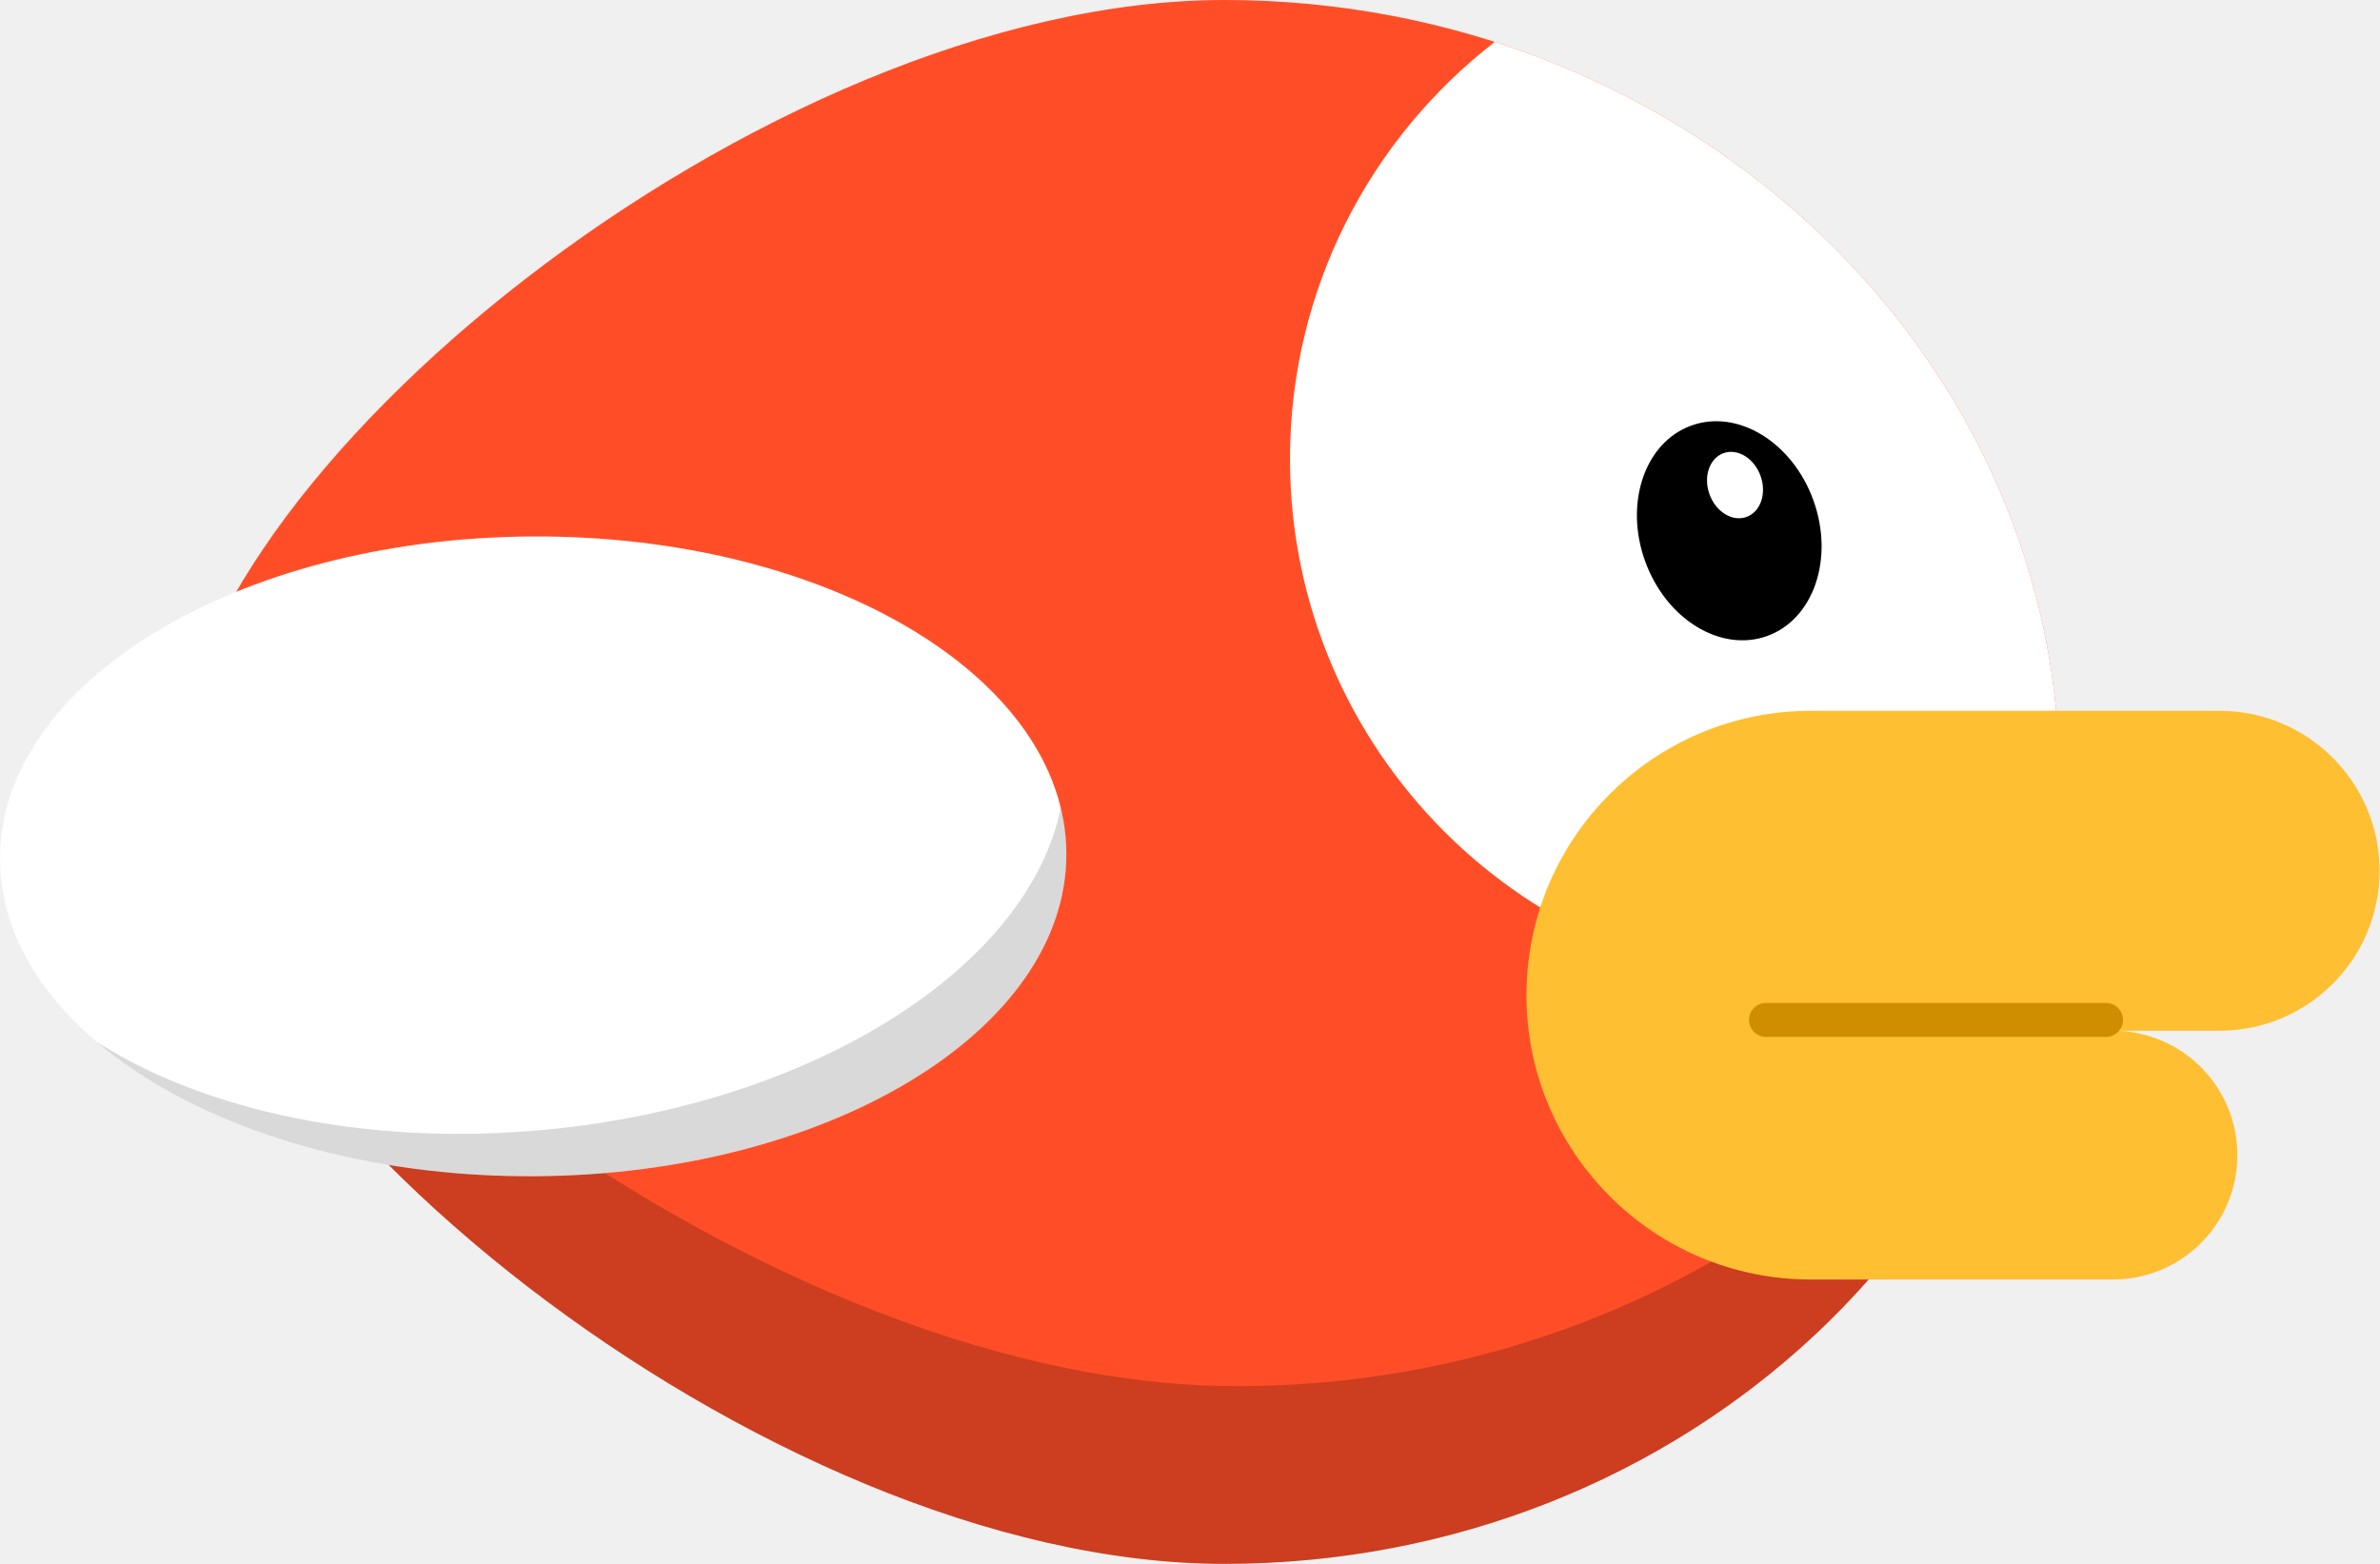
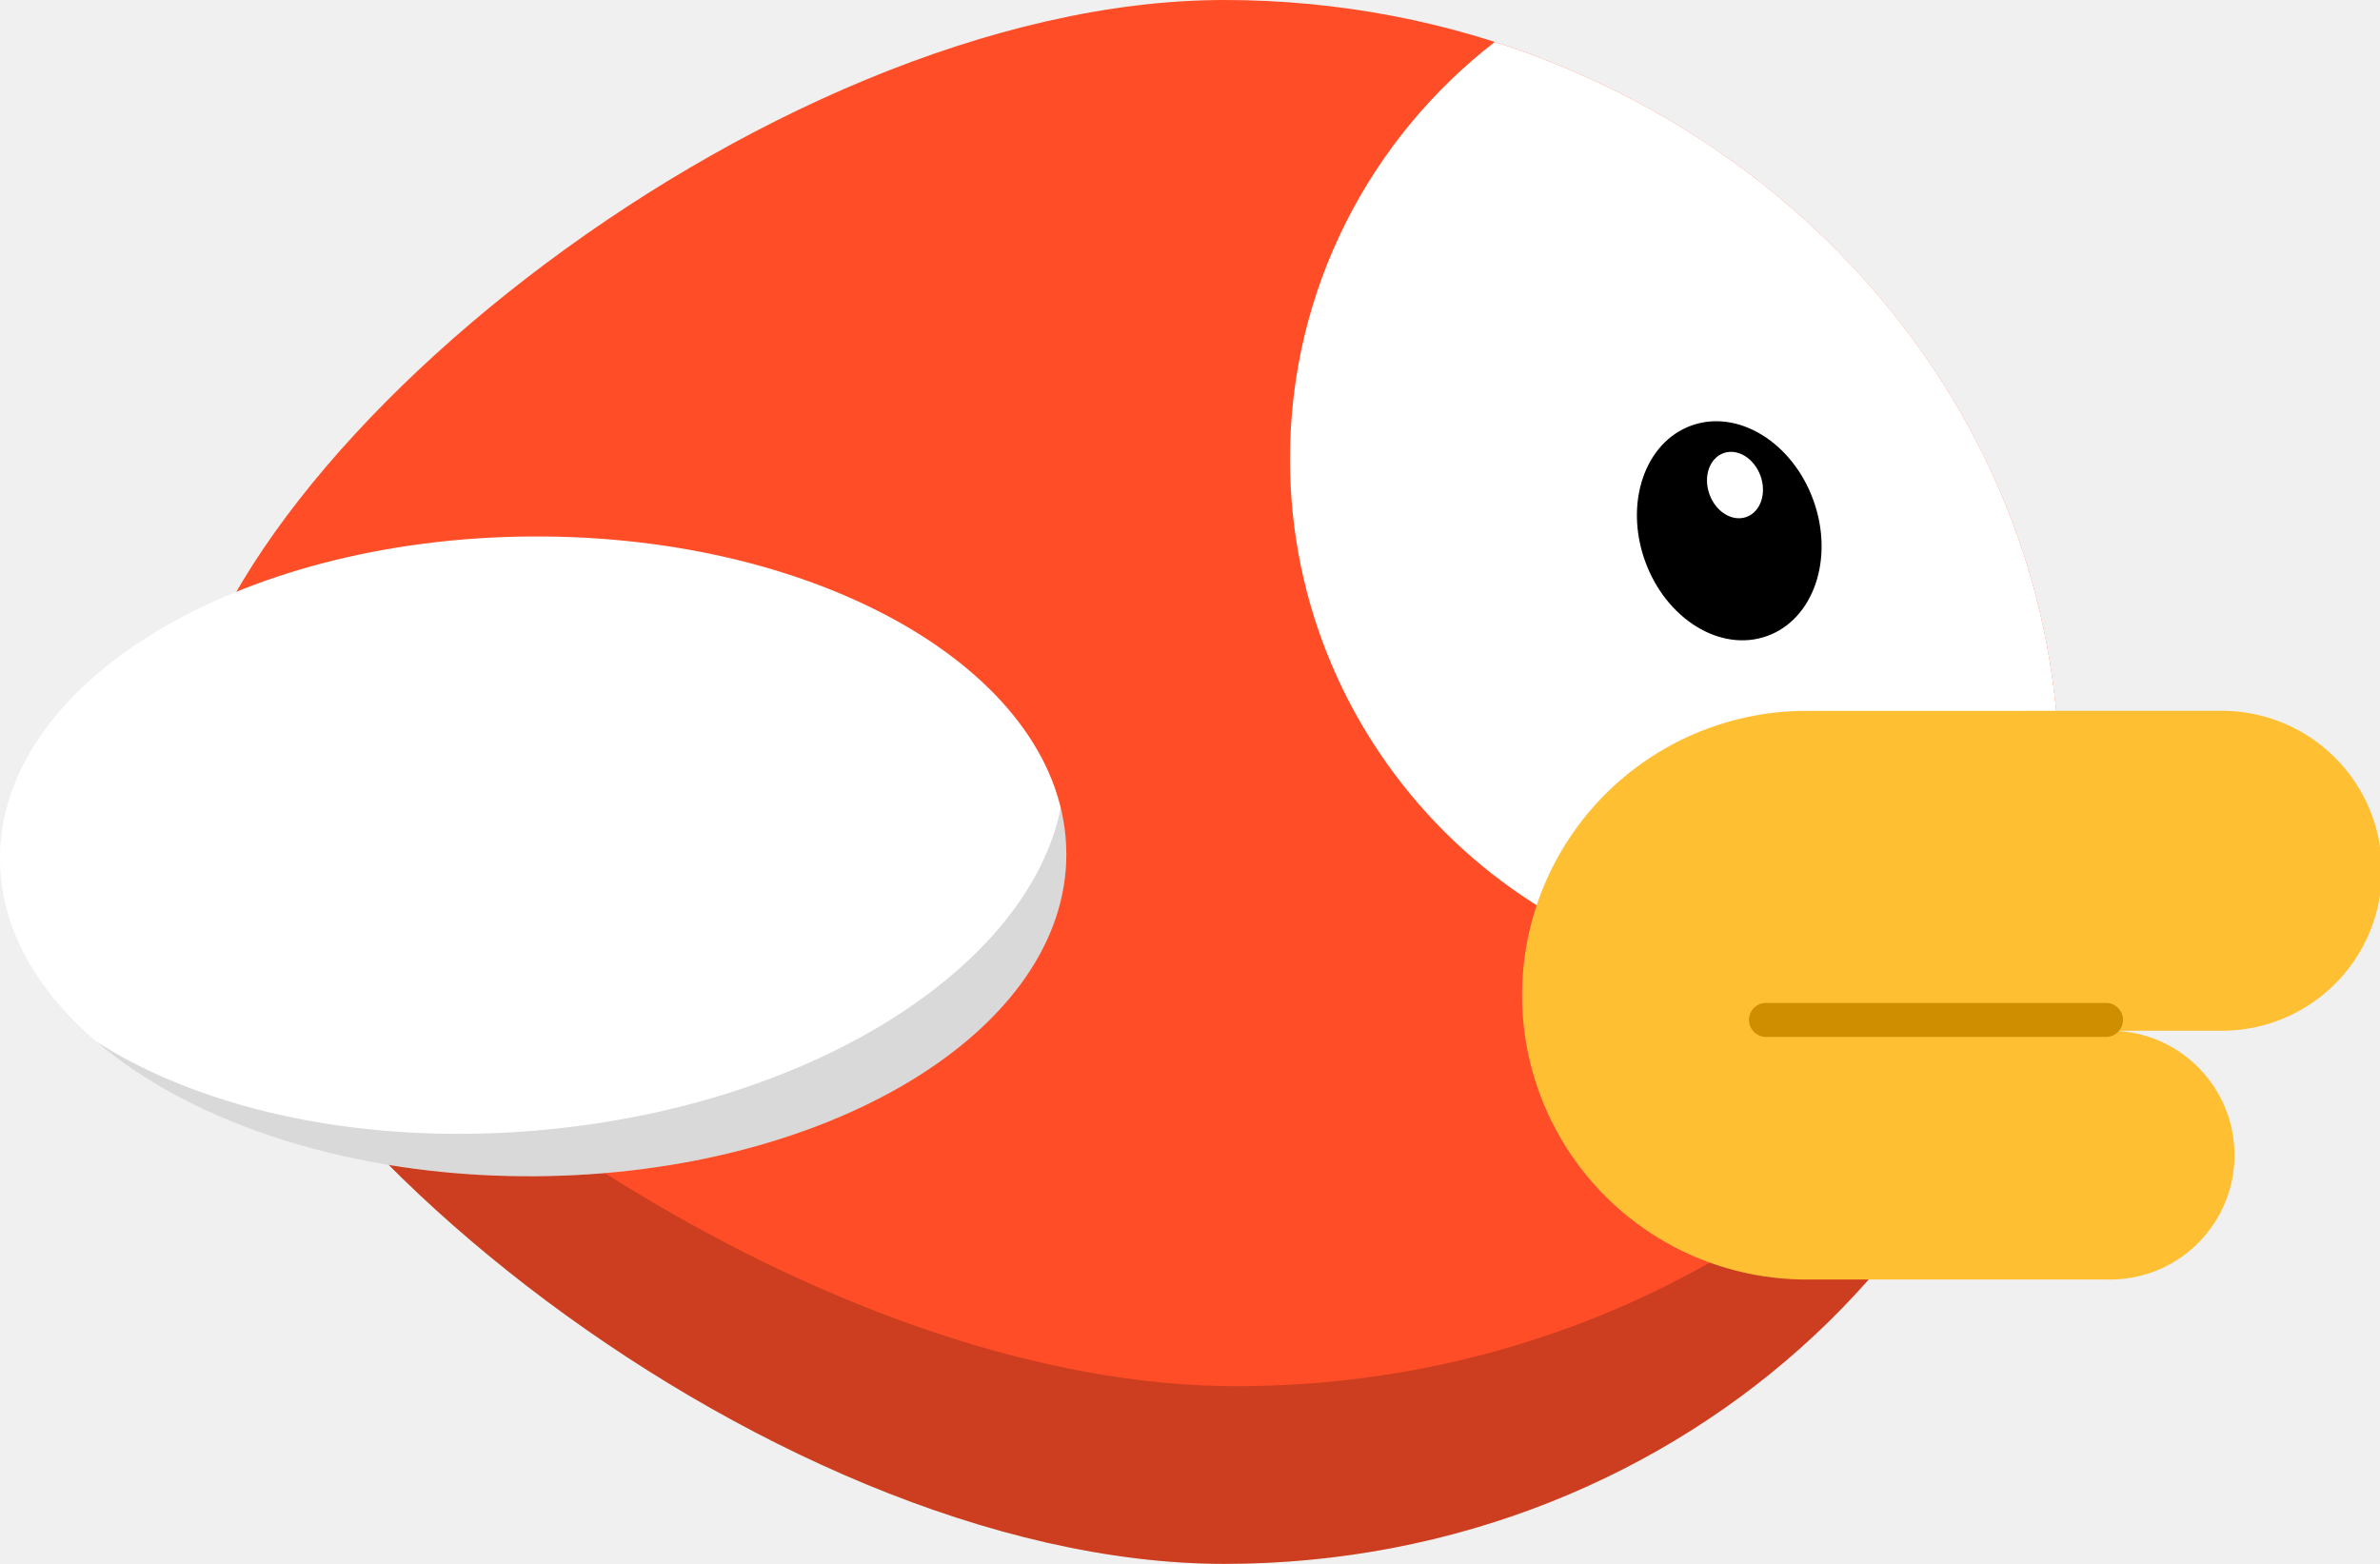
- <svg xmlns="http://www.w3.org/2000/svg" width="70" height="46" viewBox="0 0 70 46" fill="none">
-   <path d="M60.577 23C60.577 35.703 49.578 46 36.009 46C22.441 46 5.168 31.886 5.168 23C5.168 14.114 22.441 0 36.009 0C49.578 0 60.577 10.297 60.577 23Z" fill="#FF4E27" />
-   <g style="mix-blend-mode:multiply">
-     <path d="M60.068 27.684C55.342 35.508 46.496 40.773 36.364 40.773C24.972 40.773 11.235 31.65 5.17 22.833C5.169 22.889 5.168 22.945 5.168 23C5.168 31.887 22.441 46 36.009 46C47.863 46 57.757 38.14 60.068 27.684Z" fill="black" fill-opacity="0.2" />
-   </g>
-   <path d="M43.965 1.233C53.629 4.328 60.577 12.904 60.577 23C60.577 24.539 60.416 26.043 60.108 27.497C58.089 28.461 55.828 29 53.441 29C44.881 29 37.941 22.061 37.941 13.5C37.941 8.508 40.301 4.068 43.965 1.233Z" fill="white" />
-   <path fill-rule="evenodd" clip-rule="evenodd" d="M51.975 18.708C53.342 18.215 53.952 16.431 53.337 14.721C52.722 13.011 51.115 12.024 49.747 12.517C48.379 13.009 47.769 14.794 48.384 16.503C49 18.213 50.607 19.2 51.975 18.708ZM51.367 15.206C51.782 15.057 51.967 14.516 51.781 13.998C51.594 13.479 51.107 13.18 50.692 13.329C50.277 13.479 50.092 14.02 50.279 14.538C50.465 15.056 50.953 15.356 51.367 15.206Z" fill="black" />
-   <path d="M53.259 20.909C48.64 20.909 44.896 24.654 44.896 29.273C44.896 33.892 48.64 37.636 53.259 37.636H62.146C64.167 37.636 65.805 35.998 65.805 33.977C65.805 31.956 64.167 30.318 62.146 30.318H59.532H65.282C67.88 30.318 69.987 28.212 69.987 25.614C69.987 23.015 67.88 20.909 65.282 20.909H53.259Z" fill="#FFBF32" />
-   <path fill-rule="evenodd" clip-rule="evenodd" d="M51.441 30C51.441 29.724 51.665 29.5 51.941 29.5H61.941C62.217 29.5 62.441 29.724 62.441 30C62.441 30.276 62.217 30.5 61.941 30.5H51.941C51.665 30.5 51.441 30.276 51.441 30Z" fill="#CE8E00" />
-   <path d="M31.363 25.091C31.396 30.287 24.401 34.544 15.741 34.598C7.08 34.652 0.033 30.484 0 25.287C-0.032 20.091 6.962 15.834 15.623 15.78C24.283 15.726 31.331 19.894 31.363 25.091Z" fill="white" />
-   <path d="M31.199 23.759C30.262 28.416 23.984 32.476 16.044 33.23C10.809 33.727 6.013 32.675 2.838 30.641C5.687 33.064 10.408 34.631 15.741 34.598C24.401 34.544 31.396 30.287 31.363 25.091C31.36 24.638 31.304 24.194 31.199 23.759Z" fill="black" fill-opacity="0.15" />
+ <svg xmlns="http://www.w3.org/2000/svg" width="70" height="46" fill="none" viewBox="0 0 70 46">
+   <path fill="#ff4e27" d="M60.577 23c0 12.703-11 23-24.568 23S5.17 31.886 5.17 23 22.44 0 36.008 0s24.568 10.298 24.568 23" />
+   <path fill="#000" fill-opacity=".2" d="M60.068 27.684c-4.726 7.823-13.571 13.089-23.704 13.089-11.392 0-25.129-9.123-31.194-17.94L5.168 23c0 8.887 17.272 23 30.841 23 11.854 0 21.748-7.86 24.059-18.316" style="mix-blend-mode:multiply" />
+   <path fill="#fff" d="M43.965 1.233C53.63 4.328 60.577 12.904 60.577 23c0 1.539-.161 3.043-.469 4.497A15.4 15.4 0 0 1 53.441 29c-8.56 0-15.5-6.94-15.5-15.5 0-4.992 2.36-9.432 6.024-12.267" />
+   <path fill="#000" fill-rule="evenodd" d="M51.975 18.708c1.367-.492 1.977-2.277 1.362-3.987s-2.222-2.697-3.59-2.204-1.978 2.277-1.363 3.986c.616 1.71 2.223 2.697 3.59 2.205m-.608-3.502c.415-.149.6-.69.414-1.208-.187-.519-.674-.818-1.089-.669-.415.15-.6.69-.413 1.209.186.518.674.818 1.088.668" clip-rule="evenodd" />
+   <path fill="#ffbf32" d="M53.26 20.91a8.364 8.364 0 1 0 0 16.726h8.886a3.66 3.66 0 0 0 0-7.318h-2.614 5.75a4.705 4.705 0 1 0 0-9.409z" />
+   <path fill="#ce8e00" fill-rule="evenodd" d="M51.441 30a.5.5 0 0 1 .5-.5h10a.5.5 0 1 1 0 1h-10a.5.5 0 0 1-.5-.5" clip-rule="evenodd" />
+   <path fill="#fff" d="M31.363 25.09c.033 5.197-6.962 9.454-15.622 9.508S.033 30.484 0 25.288s6.961-9.454 15.622-9.508 15.708 4.114 15.74 9.31" />
+   <path fill="#000" fill-opacity=".15" d="M31.199 23.759c-.937 4.657-7.215 8.717-15.155 9.47-5.235.498-10.031-.553-13.206-2.588 2.849 2.423 7.57 3.99 12.903 3.957 8.66-.054 15.655-4.311 15.622-9.507a5.8 5.8 0 0 0-.164-1.332" />
</svg>
